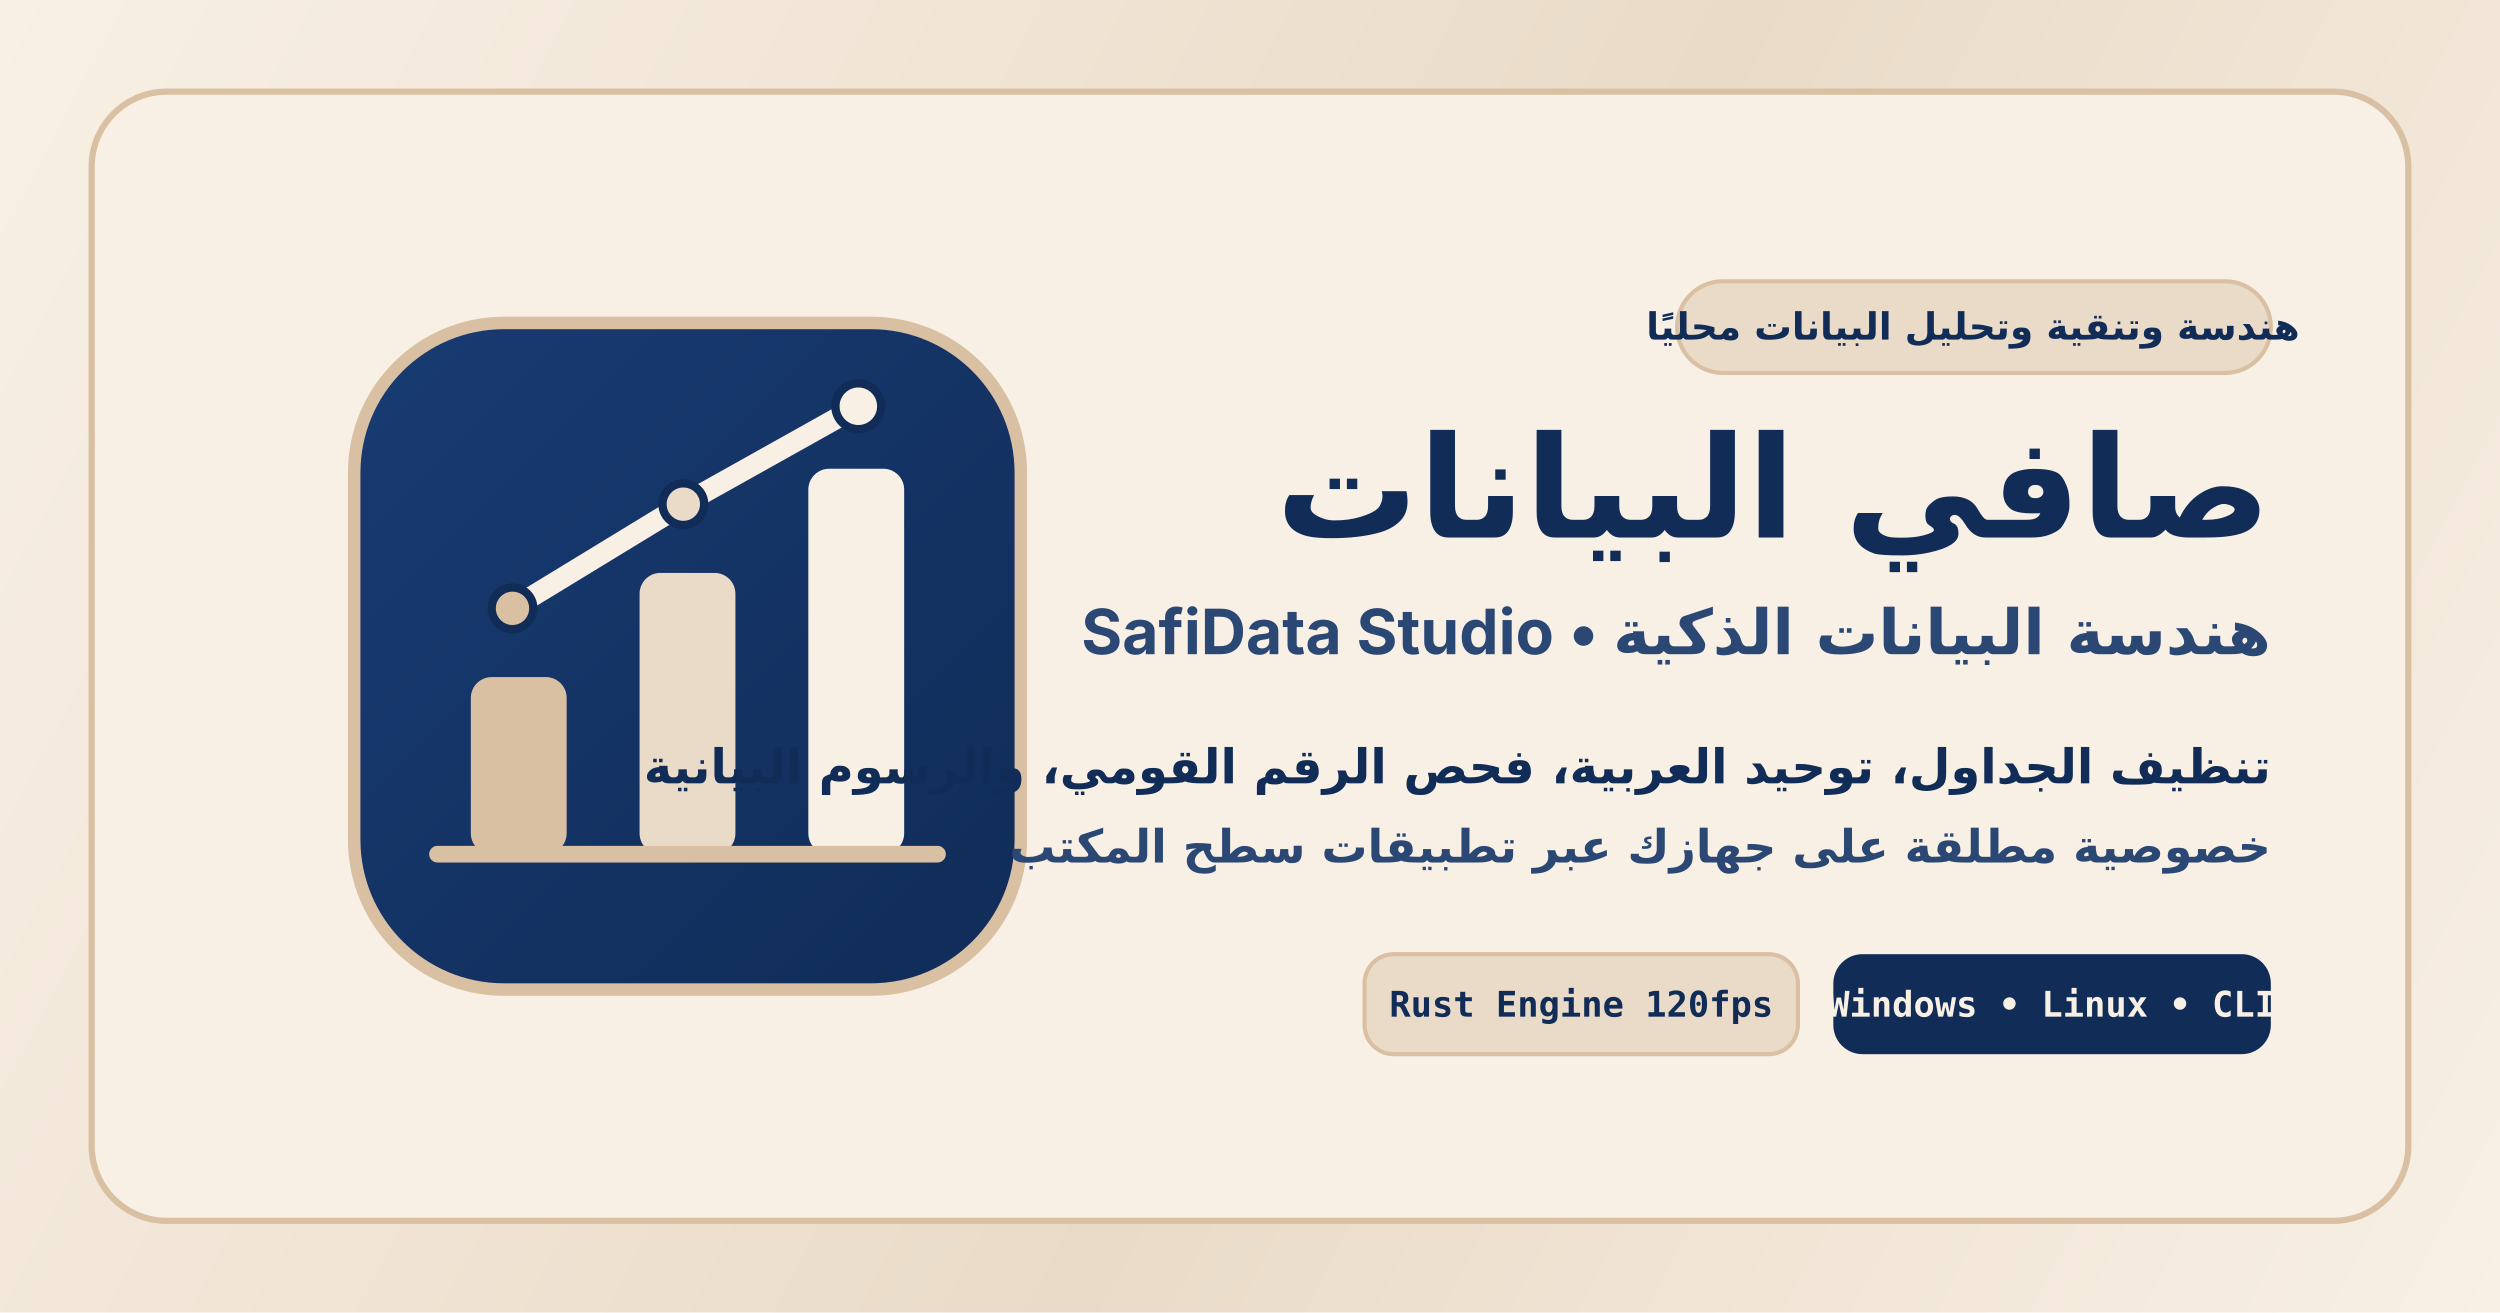
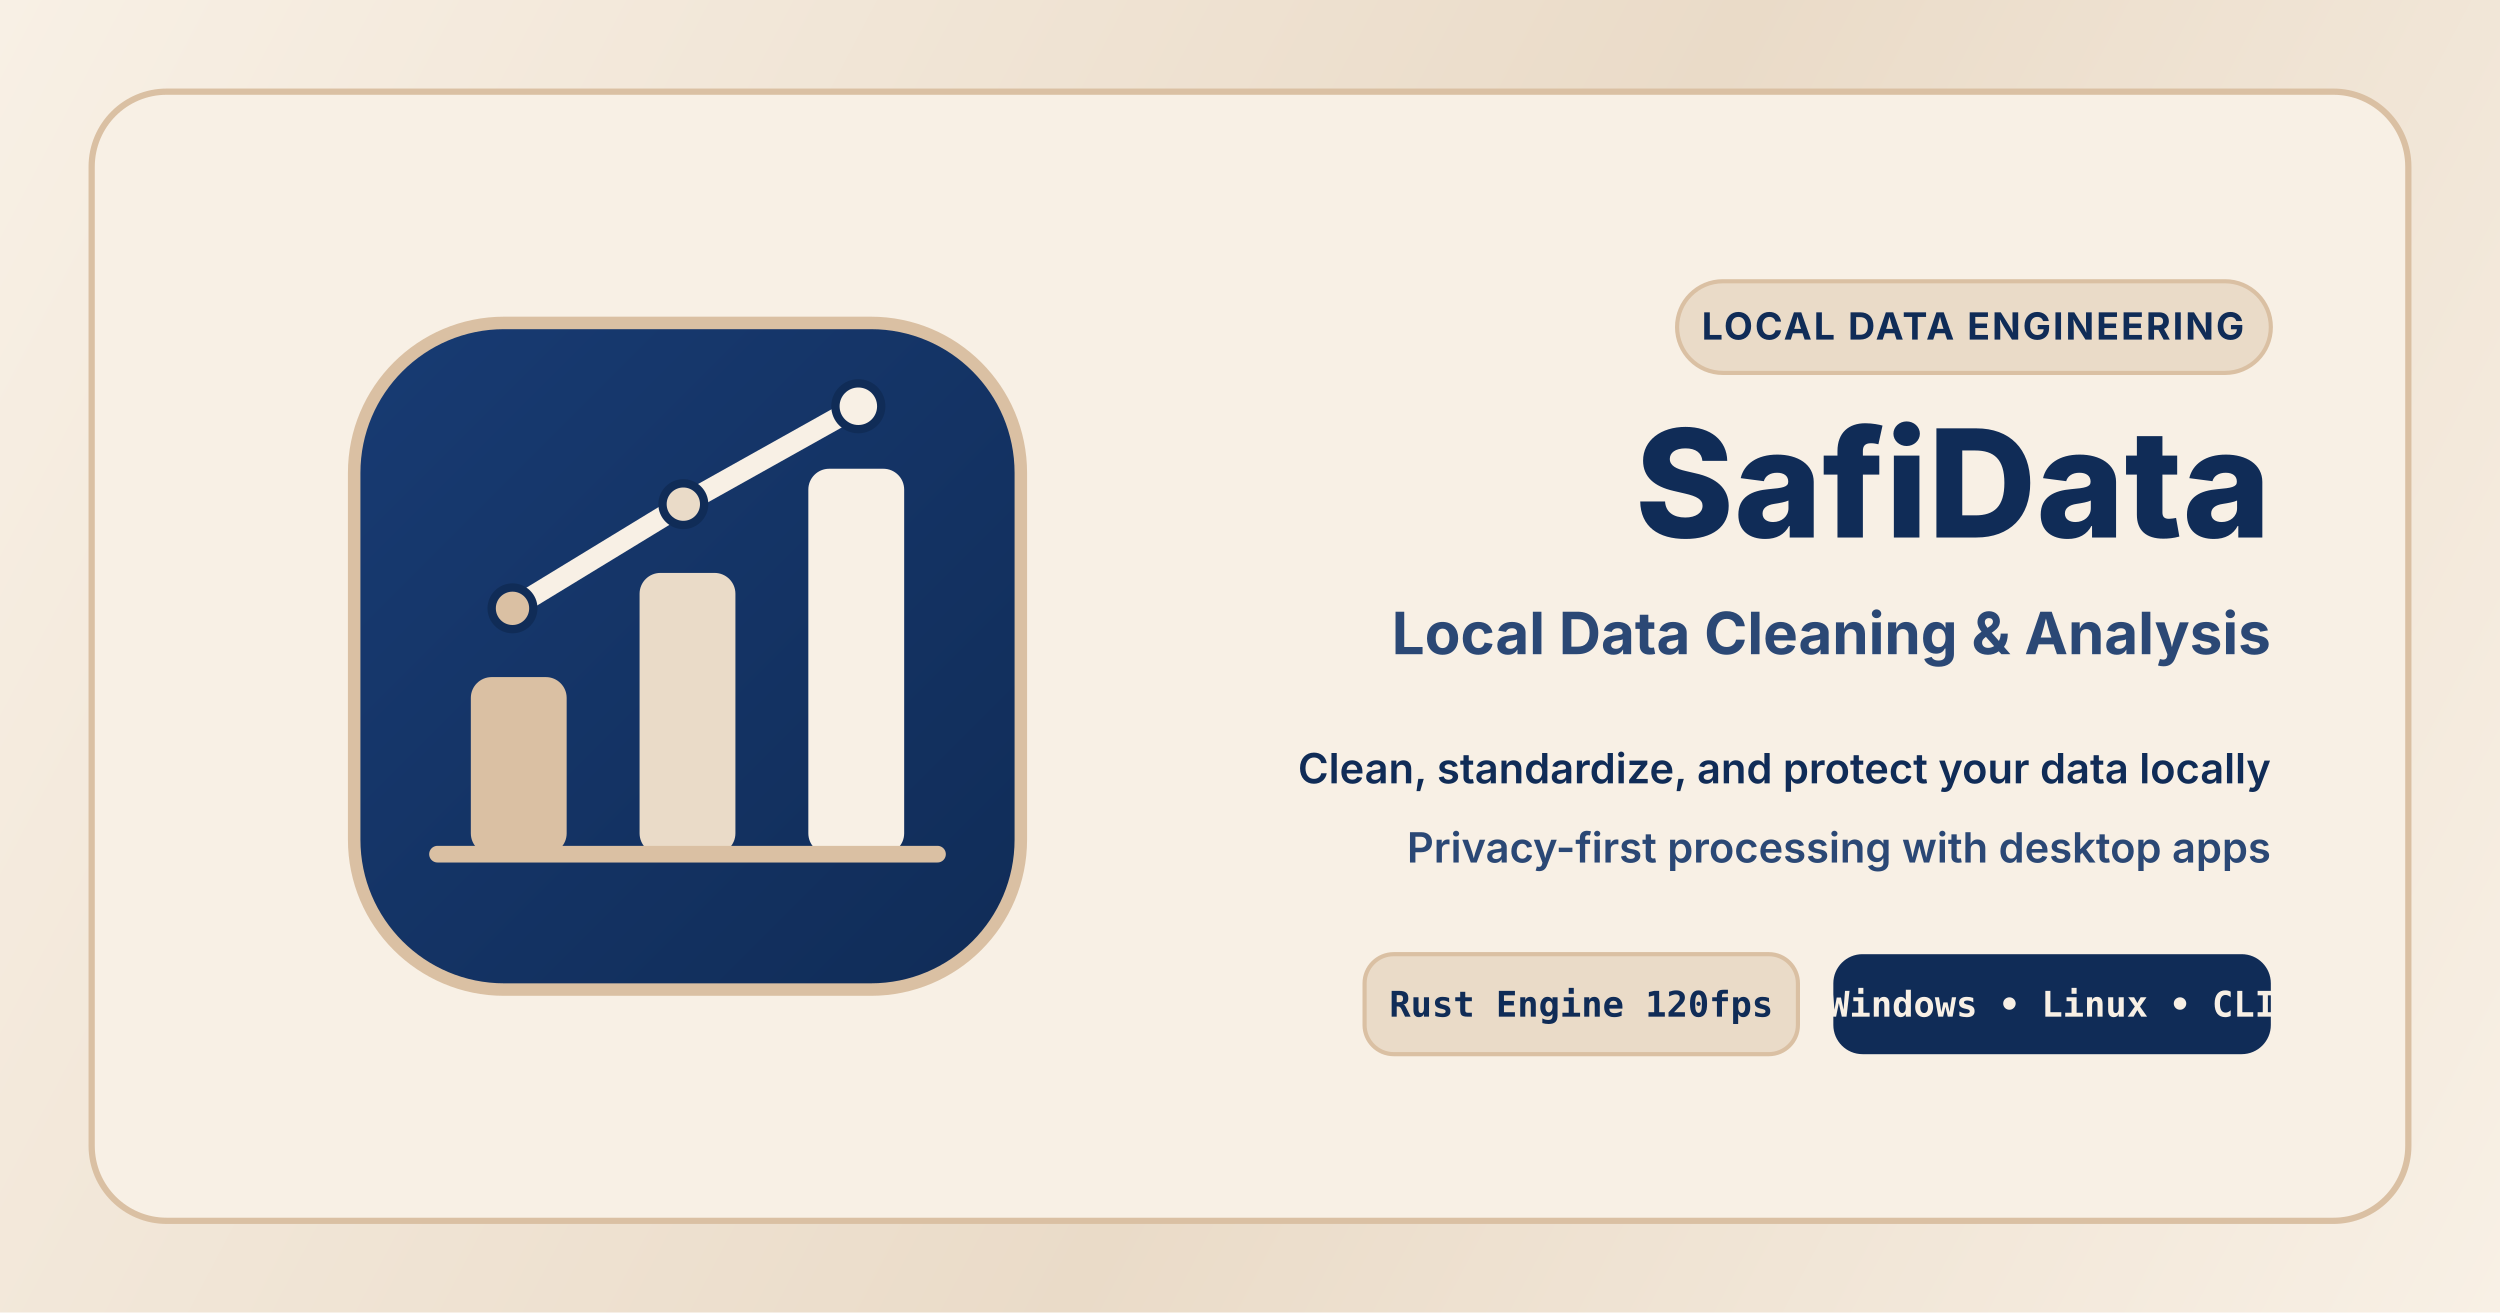
- <svg xmlns="http://www.w3.org/2000/svg" viewBox="0 0 1200 630" width="1200" height="630" fill="none" role="img" aria-label="بطاقة معاينة صافي البيانات — SafiData">
+ <svg xmlns="http://www.w3.org/2000/svg" viewBox="0 0 1200 630" width="1200" height="630" fill="none" role="img" aria-label="SafiData — Local Data Cleaning and Analysis">
  <defs>
    <linearGradient id="canvas" x1="0" y1="0" x2="1200" y2="630" gradientUnits="userSpaceOnUse">
      <stop offset="0%" stop-color="#F8F0E5" />
      <stop offset="55%" stop-color="#EADBC8" />
      <stop offset="100%" stop-color="#F8F0E5" />
    </linearGradient>
    <linearGradient id="tile" x1="170" y1="155" x2="490" y2="475" gradientUnits="userSpaceOnUse">
      <stop offset="0%" stop-color="#183B73" />
      <stop offset="100%" stop-color="#102C57" />
    </linearGradient>
  </defs>
  <rect width="1200" height="630" fill="url(#canvas)" />
  <rect x="44" y="44" width="1112" height="542" rx="36" fill="#F8F0E5" stroke="#DAC0A3" stroke-width="3" />
  <rect x="170" y="155" width="320" height="320" rx="72" fill="url(#tile)" stroke="#DAC0A3" stroke-width="6" />
  <rect x="226" y="325" width="46" height="85" rx="10" fill="#DAC0A3" />
  <rect x="307" y="275" width="46" height="135" rx="10" fill="#EADBC8" />
  <rect x="388" y="225" width="46" height="185" rx="10" fill="#F8F0E5" />
  <path d="M210 410H450" stroke="#DAC0A3" stroke-width="8" stroke-linecap="round" />
  <path d="M246 292L328 242L412 195" stroke="#F8F0E5" stroke-width="10" stroke-linecap="round" stroke-linejoin="round" />
  <circle cx="246" cy="292" r="10" fill="#DAC0A3" stroke="#102C57" stroke-width="4" />
  <circle cx="328" cy="242" r="10" fill="#EADBC8" stroke="#102C57" stroke-width="4" />
  <circle cx="412" cy="195" r="11" fill="#F8F0E5" stroke="#102C57" stroke-width="4" />
  <rect x="805" y="135" width="285" height="44" rx="22" fill="#EADBC8" stroke="#DAC0A3" stroke-width="2" />
-   <text x="947" y="163" text-anchor="middle" font-family="IBM Plex Sans Arabic, Segoe UI, Tahoma, sans-serif" font-size="18" font-weight="700" fill="#102C57">هندسة وتنقية وتحليل البيانات محليًا</text>
-   <text x="1090" y="258" text-anchor="end" font-family="IBM Plex Sans Arabic, Segoe UI, Tahoma, sans-serif" font-size="68" font-weight="800" fill="#102C57">صافي البيانات</text>
-   <text x="1090" y="314" text-anchor="end" font-family="IBM Plex Sans Arabic, Inter, Segoe UI, sans-serif" font-size="30" font-weight="700" fill="#2B4875">SafiData Studio • هندسة البيانات الذكية</text>
-   <text x="1090" y="376" text-anchor="end" font-family="IBM Plex Sans Arabic, Segoe UI, Tahoma, sans-serif" font-size="23" font-weight="600" fill="#102C57">تنظيف الجداول، توحيد العربية، فحص الرقم القومي، والرسوم البيانية</text>
-   <text x="1090" y="414" text-anchor="end" font-family="IBM Plex Sans Arabic, Segoe UI, Tahoma, sans-serif" font-size="22" font-weight="600" fill="#2B4875">خصوصية مطلقة على جهازك عبر تطبيقات سطح المكتب</text>
+   <text x="947" y="163" text-anchor="middle" font-family="Inter, Segoe UI, sans-serif" font-size="18" font-weight="700" letter-spacing="1" fill="#102C57">LOCAL DATA ENGINEERING</text>
+   <text x="1090" y="258" text-anchor="end" font-family="Inter, Segoe UI, sans-serif" font-size="72" font-weight="800" fill="#102C57">SafiData</text>
+   <text x="1090" y="314" text-anchor="end" font-family="Inter, Segoe UI, sans-serif" font-size="28" font-weight="700" fill="#2B4875">Local Data Cleaning &amp; Analysis</text>
+   <text x="1090" y="376" text-anchor="end" font-family="Inter, Segoe UI, sans-serif" font-size="20" font-weight="600" fill="#102C57">Clean, standardize, and protect your data locally</text>
+   <text x="1090" y="414" text-anchor="end" font-family="Inter, Segoe UI, sans-serif" font-size="20" font-weight="600" fill="#2B4875">Privacy-first processing with desktop apps</text>
  <rect x="880" y="458" width="210" height="48" rx="14" fill="#102C57" />
  <text x="985" y="488" text-anchor="middle" font-family="JetBrains Mono, Consolas, monospace" font-size="17" font-weight="700" fill="#F8F0E5">Windows • Linux • CLI</text>
  <rect x="655" y="458" width="208" height="48" rx="14" fill="#EADBC8" stroke="#DAC0A3" stroke-width="2" />
  <text x="759" y="488" text-anchor="middle" font-family="JetBrains Mono, Consolas, monospace" font-size="17" font-weight="700" fill="#102C57">Rust Engine 120fps</text>
</svg>
